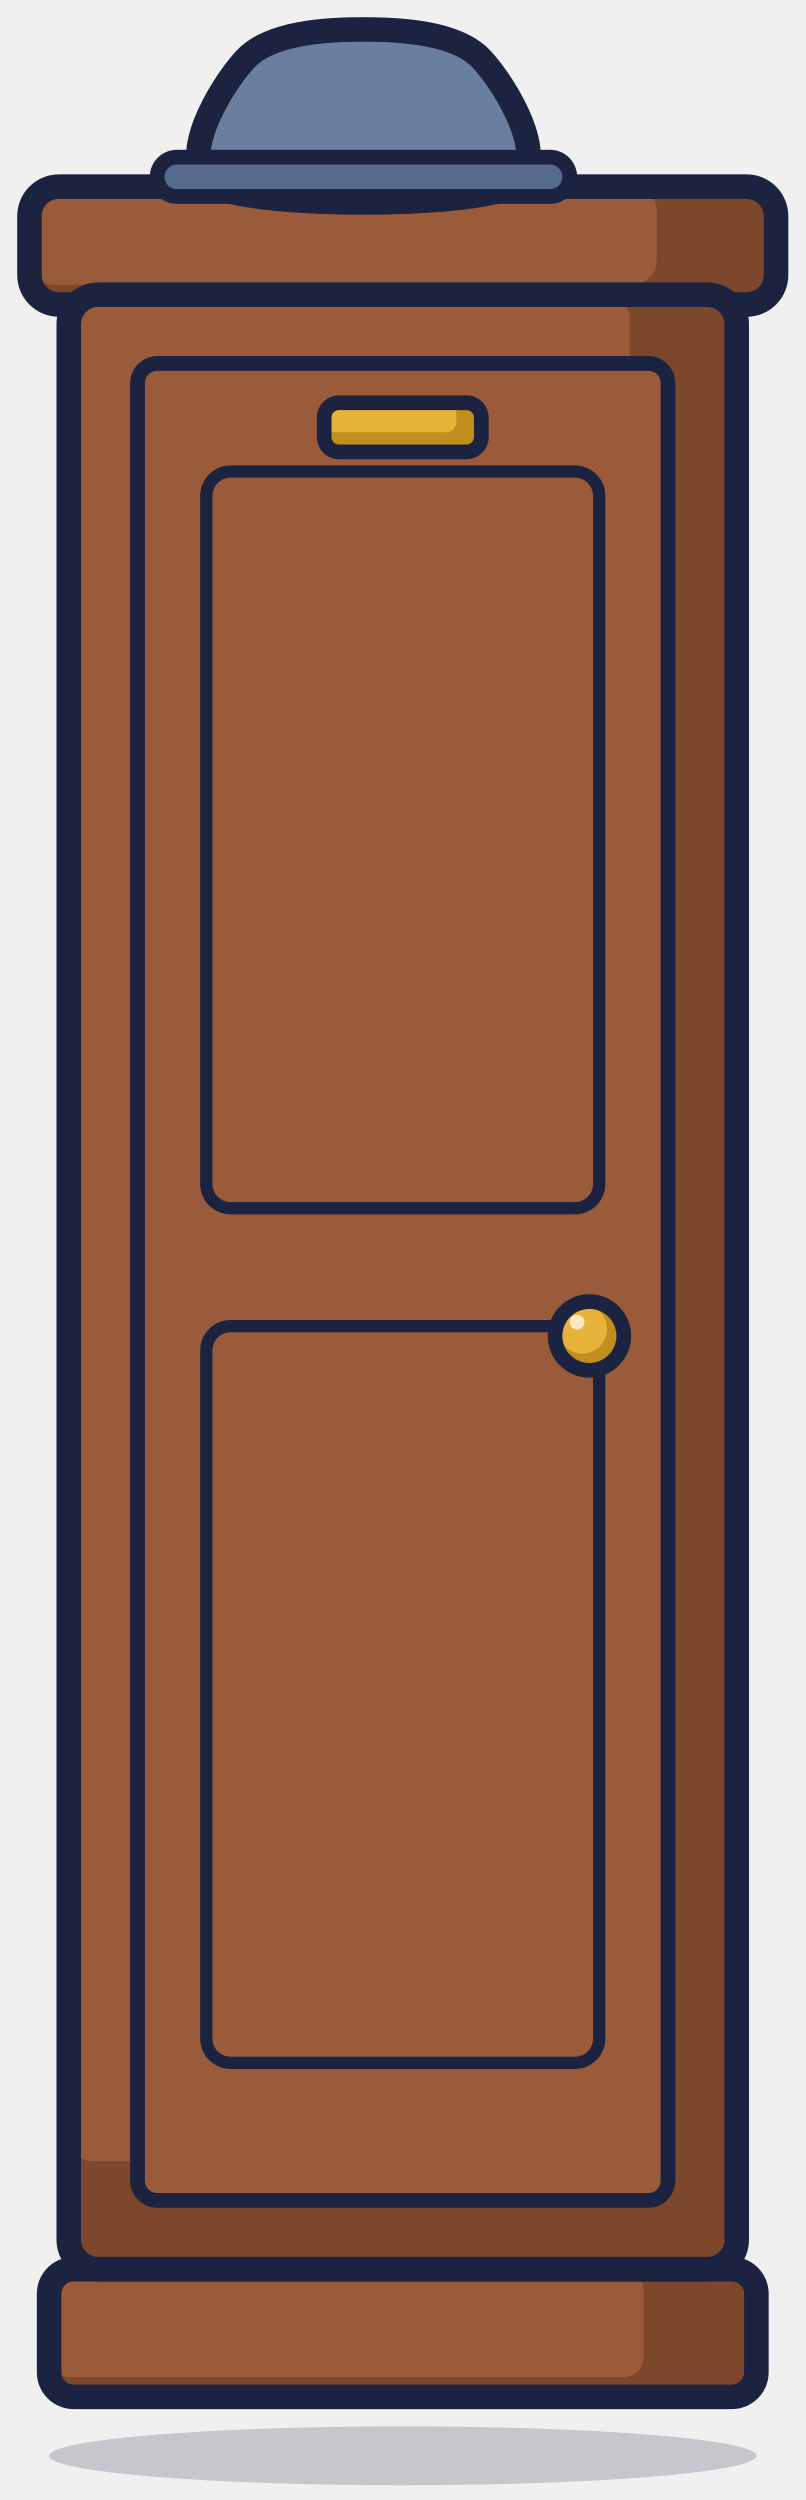
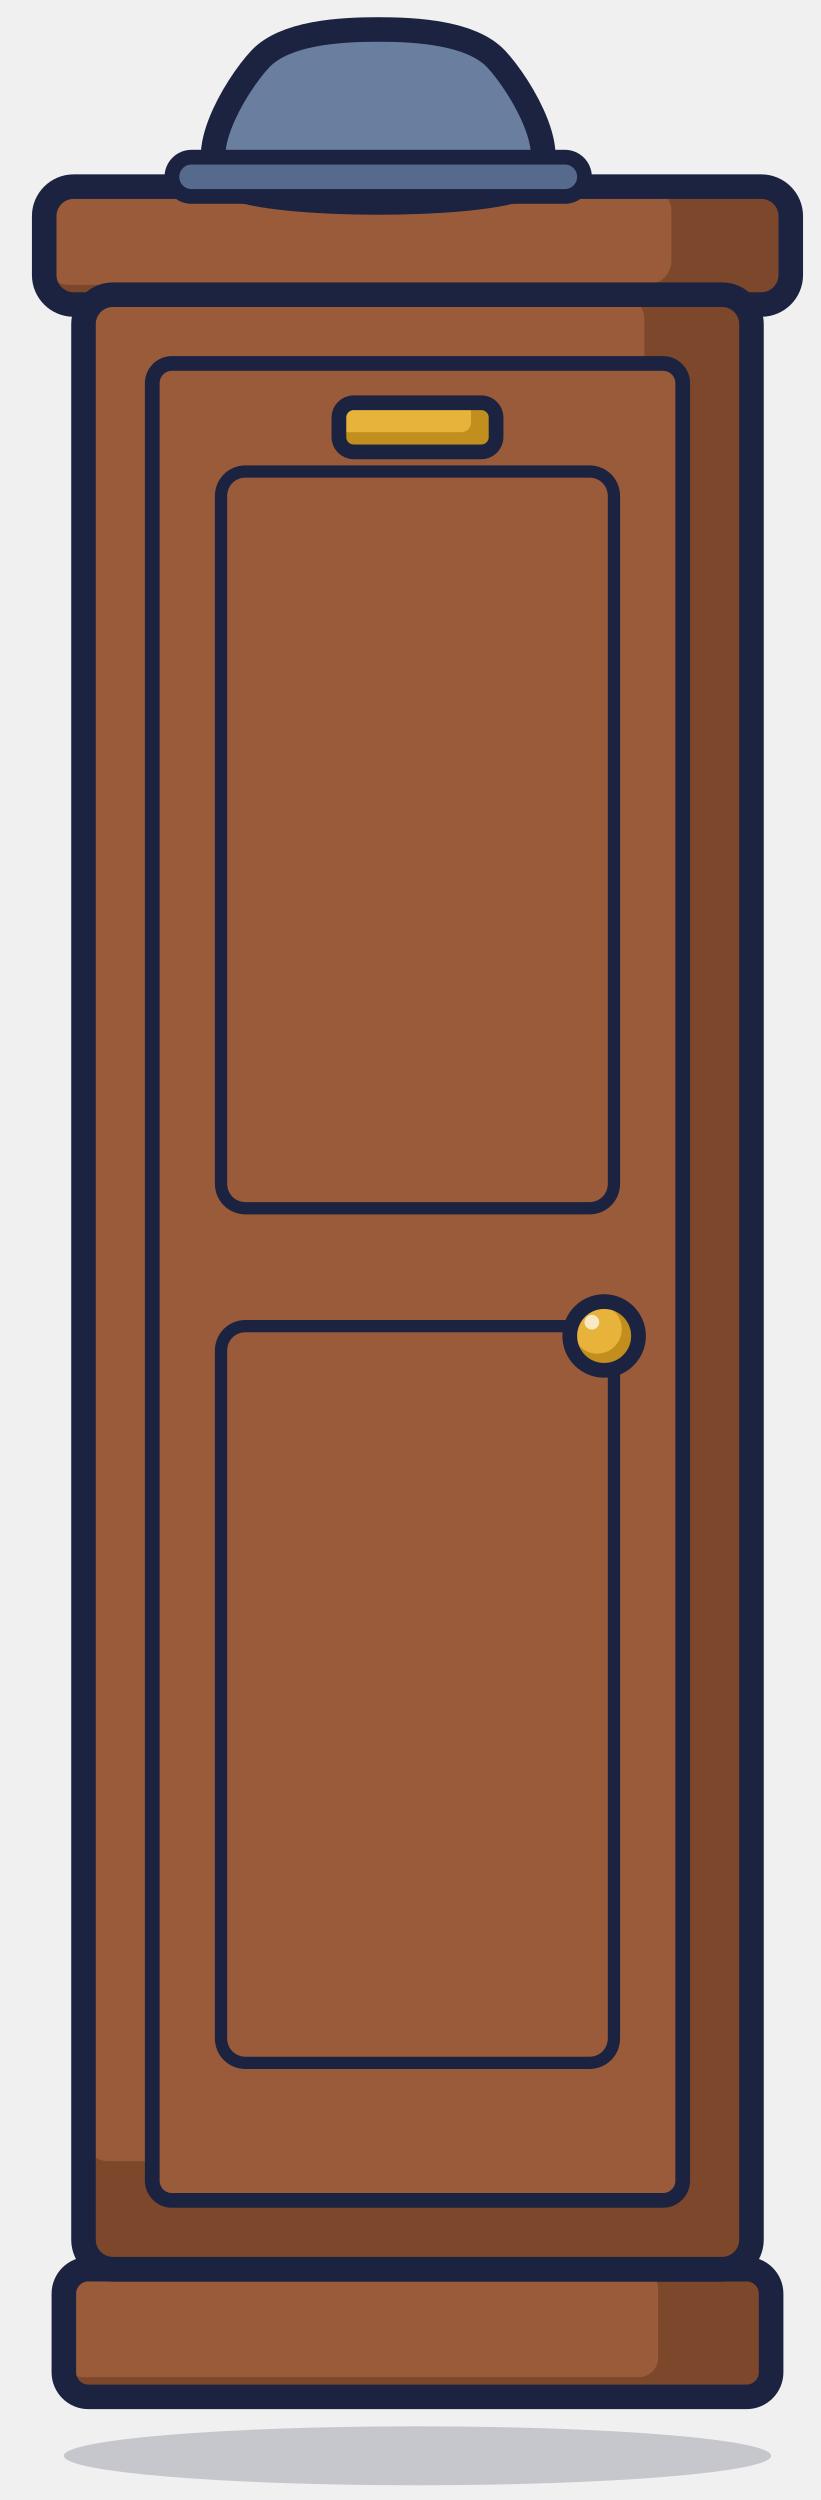
- <svg xmlns="http://www.w3.org/2000/svg" width="164" height="509" viewBox="0 0 164 509">
-   <ellipse cx="82" cy="500" rx="72" ry="6" fill="#1B2340" fill-opacity="0.2" />
-   <rect x="6" y="38" width="152" height="24" rx="6" fill="#7C472B" />
-   <rect x="6" y="38" width="127.7" height="20" rx="5" fill="#9A5B3A" />
-   <rect x="6" y="38" width="152" height="24" rx="6" fill="none" stroke="#1B2340" stroke-width="5" stroke-linejoin="round" />
-   <rect x="10" y="462" width="144" height="26" rx="5" fill="#7C472B" />
-   <rect x="10" y="462" width="121" height="22" rx="4" fill="#9A5B3A" />
-   <rect x="10" y="462" width="144" height="26" rx="5" fill="none" stroke="#1B2340" stroke-width="5" stroke-linejoin="round" />
-   <rect x="14" y="60" width="136" height="402" rx="6" fill="#7C472B" />
-   <rect x="14" y="60" width="114.2" height="380" rx="5" fill="#9A5B3A" />
-   <rect x="14" y="60" width="136" height="402" rx="6" fill="none" stroke="#1B2340" stroke-width="5" stroke-linejoin="round" />
-   <rect x="28" y="74" width="108" height="374" rx="4" fill="#9A5B3A" />
-   <path d="M32 74L132 74C134.2 74 136 75.8 136 78L136 444C136 446.2 134.2 448 132 448L32 448C29.8 448 28 446.2 28 444L28 78C28 75.8 29.8 74 32 74Z" fill="none" stroke="#1B2340" stroke-width="3" stroke-linejoin="round" stroke-linecap="round" />
-   <path d="M47 96L117 96C119.8 96 122 98.2 122 101L122 241C122 243.8 119.8 246 117 246L47 246C44.2 246 42 243.8 42 241L42 101C42 98.2 44.2 96 47 96ZM47 270L117 270C119.8 270 122 272.2 122 275L122 415C122 417.8 119.8 420 117 420L47 420C44.2 420 42 417.8 42 415L42 275C42 272.2 44.2 270 47 270Z" fill="none" stroke="#1B2340" stroke-width="2.5" stroke-linejoin="round" stroke-linecap="round" />
-   <circle cx="120" cy="272" r="7" fill="#C28E1E" />
-   <circle cx="118.6" cy="270.6" r="5" fill="#E8B33A" />
-   <circle cx="117.5" cy="269.2" r="1.5" fill="#FFFFFF" fill-opacity="0.7" />
-   <circle cx="120" cy="272" r="7" fill="none" stroke="#1B2340" stroke-width="3" stroke-linejoin="round" />
-   <rect x="66" y="82" width="32" height="10" rx="3" fill="#C28E1E" />
-   <rect x="66" y="82" width="26.9" height="6" rx="2" fill="#E8B33A" />
-   <rect x="66" y="82" width="32" height="10" rx="3" fill="none" stroke="#1B2340" stroke-width="3" stroke-linejoin="round" />
-   <path d="M44 38C35 33.7 45 17.3 50 12C55 6.7 66 6 74 6C82 6 93 6.7 98 12C103 17.3 113 33.7 104 38C95 42.3 53 42.3 44 38Z" fill="#6A7FA0" />
-   <path d="M44 38C35 33.7 45 17.3 50 12C55 6.7 66 6 74 6C82 6 93 6.7 98 12C103 17.3 113 33.7 104 38C95 42.3 53 42.3 44 38Z" fill="none" stroke="#1B2340" stroke-width="5" stroke-linejoin="round" stroke-linecap="round" />
-   <rect x="32" y="32" width="84" height="8" rx="4" fill="#556A8C" stroke="#1B2340" stroke-width="3" stroke-linejoin="round" />
+ <svg xmlns="http://www.w3.org/2000/svg" width="167" height="509" viewBox="0 0 167 509">
+   <ellipse cx="85" cy="500" rx="72" ry="6" fill="#1B2340" fill-opacity="0.2" />
+   <rect x="9" y="38" width="152" height="24" rx="6" fill="#7C472B" />
+   <rect x="9" y="38" width="127.7" height="20" rx="5" fill="#9A5B3A" />
+   <rect x="9" y="38" width="152" height="24" rx="6" fill="none" stroke="#1B2340" stroke-width="5" stroke-linejoin="round" />
+   <rect x="13" y="462" width="144" height="26" rx="5" fill="#7C472B" />
+   <rect x="13" y="462" width="121" height="22" rx="4" fill="#9A5B3A" />
+   <rect x="13" y="462" width="144" height="26" rx="5" fill="none" stroke="#1B2340" stroke-width="5" stroke-linejoin="round" />
+   <rect x="17" y="60" width="136" height="402" rx="6" fill="#7C472B" />
+   <rect x="17" y="60" width="114.2" height="380" rx="5" fill="#9A5B3A" />
+   <rect x="17" y="60" width="136" height="402" rx="6" fill="none" stroke="#1B2340" stroke-width="5" stroke-linejoin="round" />
+   <rect x="31" y="74" width="108" height="374" rx="4" fill="#9A5B3A" />
+   <path d="M35 74L135 74C137.2 74 139 75.8 139 78L139 444C139 446.2 137.2 448 135 448L35 448C32.8 448 31 446.2 31 444L31 78C31 75.8 32.8 74 35 74Z" fill="none" stroke="#1B2340" stroke-width="3" stroke-linejoin="round" stroke-linecap="round" />
+   <path d="M50 96L120 96C122.8 96 125 98.2 125 101L125 241C125 243.8 122.8 246 120 246L50 246C47.2 246 45 243.8 45 241L45 101C45 98.2 47.2 96 50 96ZM50 270L120 270C122.8 270 125 272.2 125 275L125 415C125 417.8 122.8 420 120 420L50 420C47.2 420 45 417.8 45 415L45 275C45 272.2 47.2 270 50 270Z" fill="none" stroke="#1B2340" stroke-width="2.5" stroke-linejoin="round" stroke-linecap="round" />
+   <circle cx="123" cy="272" r="7" fill="#C28E1E" />
+   <circle cx="121.6" cy="270.6" r="5" fill="#E8B33A" />
+   <circle cx="120.5" cy="269.2" r="1.5" fill="#FFFFFF" fill-opacity="0.7" />
+   <circle cx="123" cy="272" r="7" fill="none" stroke="#1B2340" stroke-width="3" stroke-linejoin="round" />
+   <rect x="69" y="82" width="32" height="10" rx="3" fill="#C28E1E" />
+   <rect x="69" y="82" width="26.9" height="6" rx="2" fill="#E8B33A" />
+   <rect x="69" y="82" width="32" height="10" rx="3" fill="none" stroke="#1B2340" stroke-width="3" stroke-linejoin="round" />
+   <path d="M47 38C38 33.7 48 17.3 53 12C58 6.7 69 6 77 6C85 6 96 6.7 101 12C106 17.3 116 33.7 107 38C98 42.3 56 42.3 47 38Z" fill="#6A7FA0" />
+   <path d="M47 38C38 33.7 48 17.3 53 12C58 6.7 69 6 77 6C85 6 96 6.7 101 12C106 17.3 116 33.7 107 38C98 42.3 56 42.3 47 38Z" fill="none" stroke="#1B2340" stroke-width="5" stroke-linejoin="round" stroke-linecap="round" />
+   <rect x="35" y="32" width="84" height="8" rx="4" fill="#556A8C" stroke="#1B2340" stroke-width="3" stroke-linejoin="round" />
</svg>
